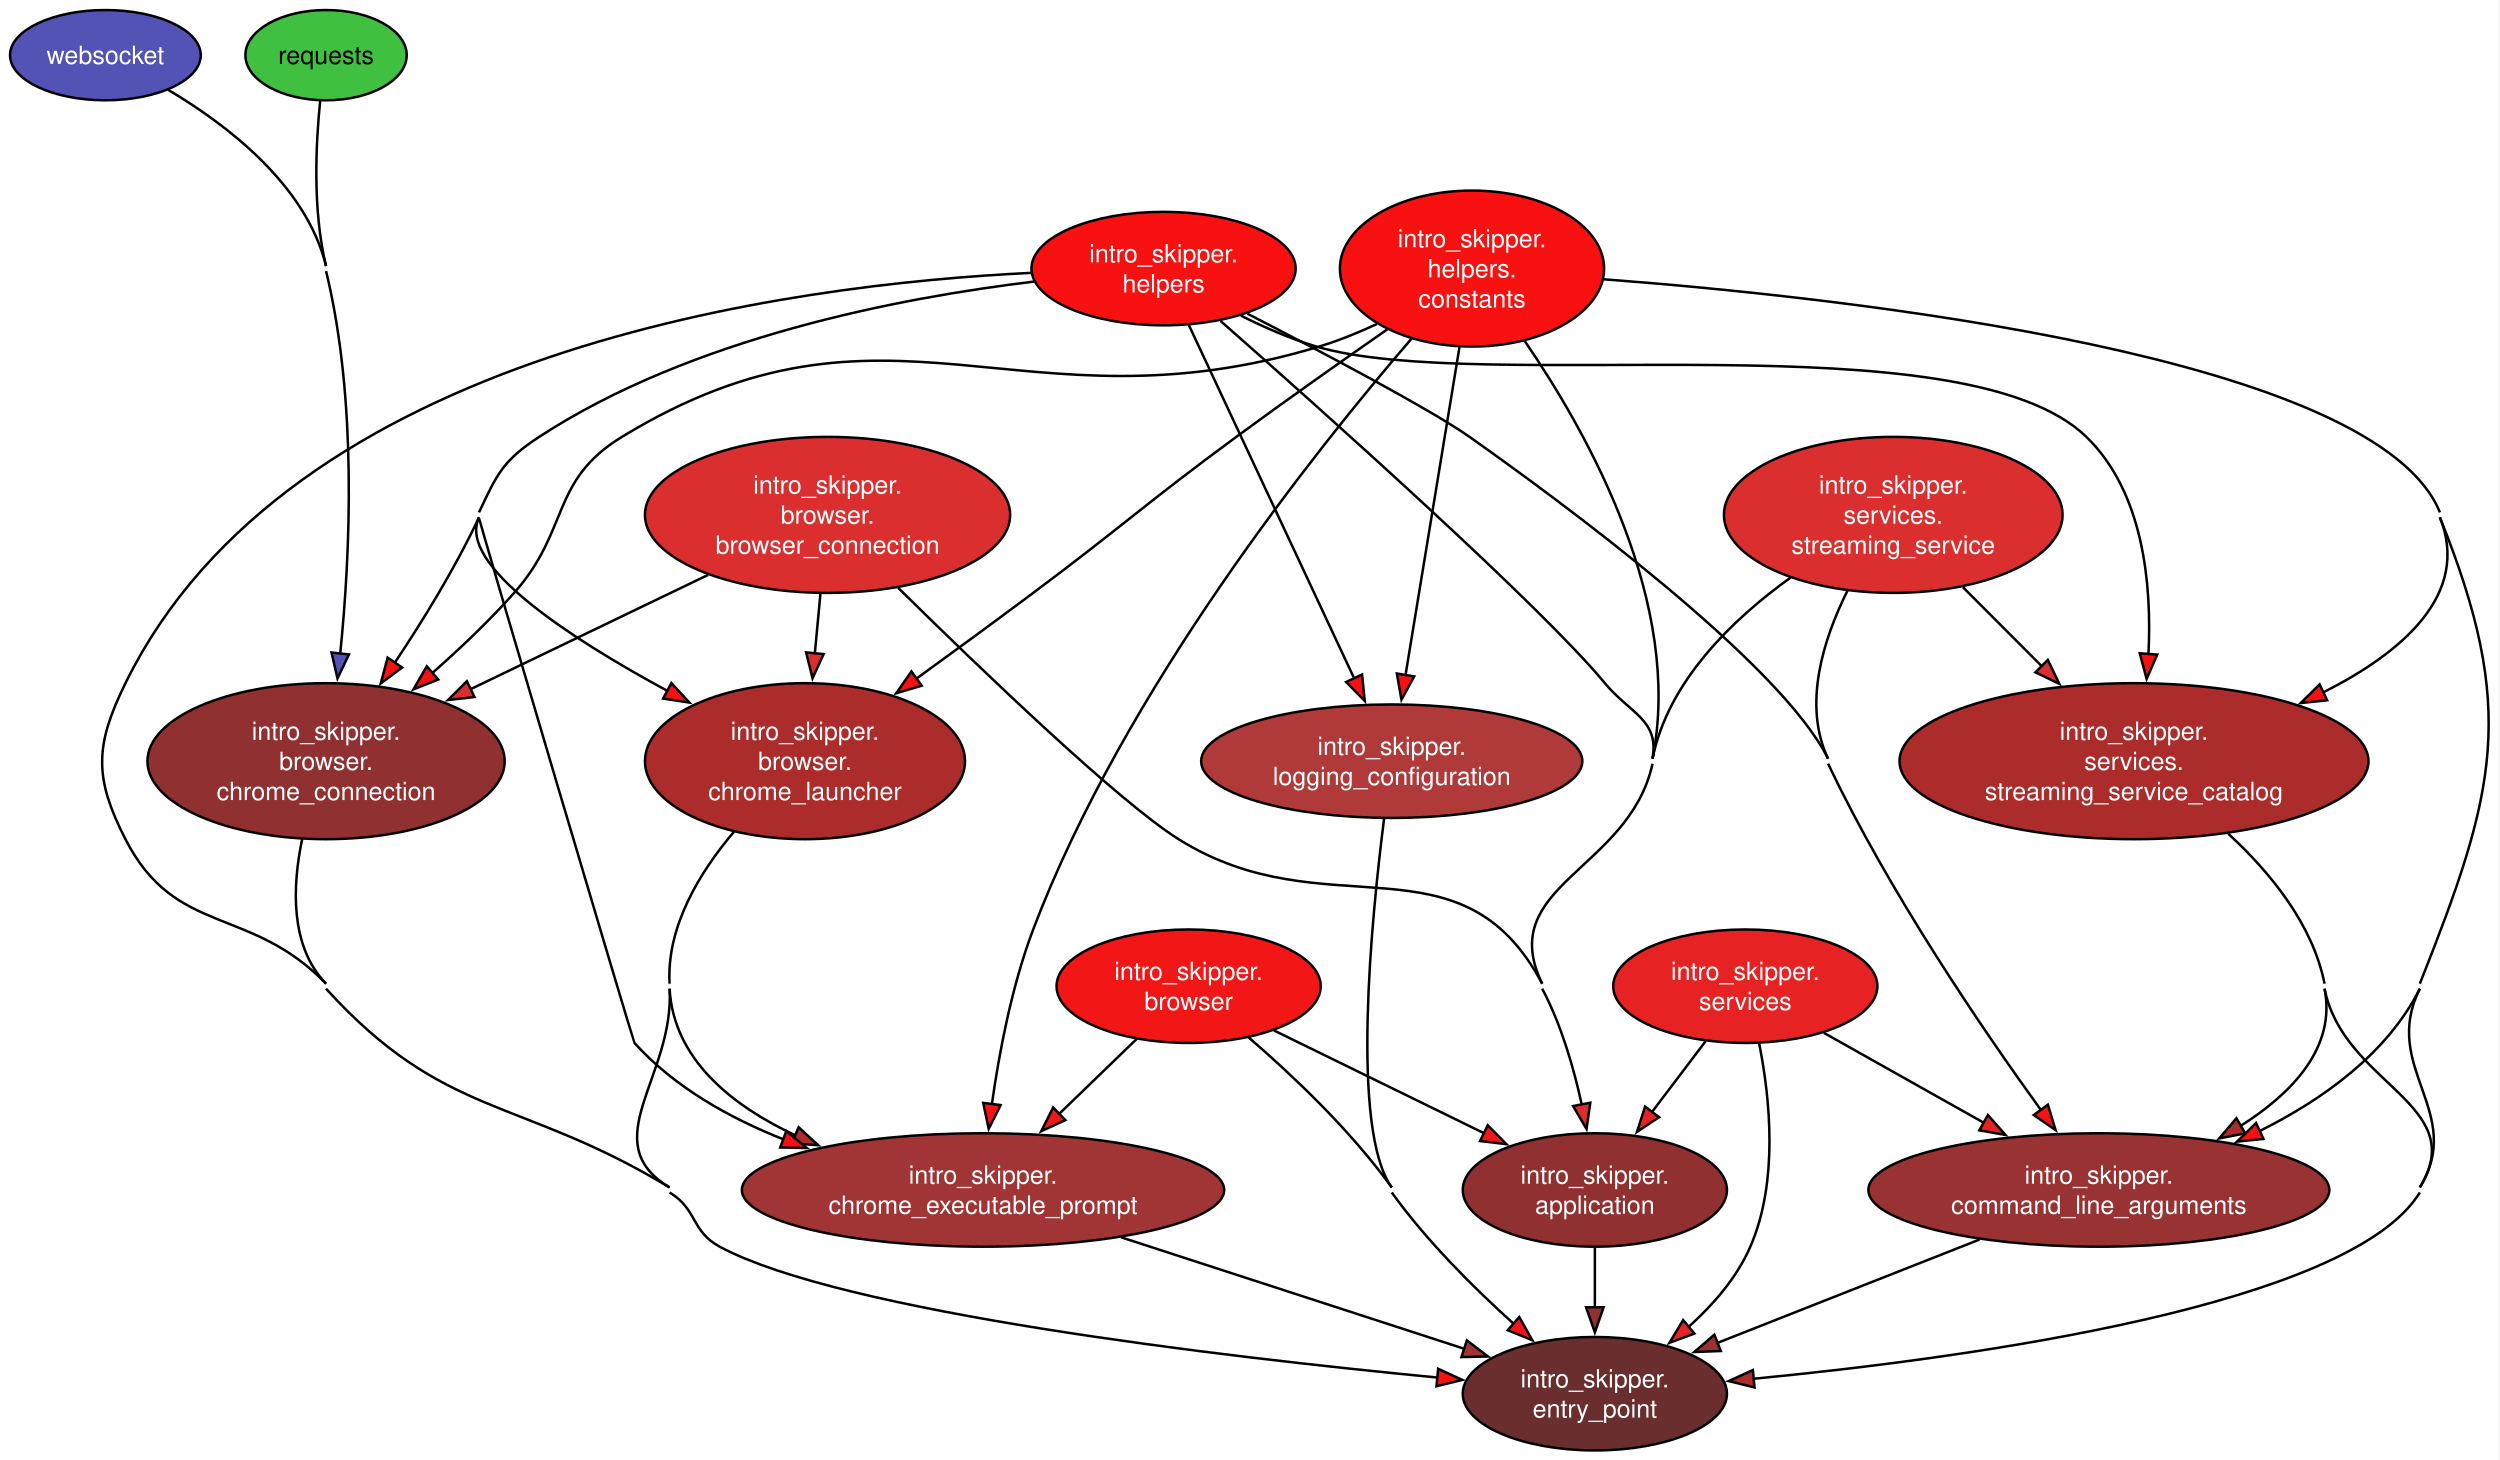
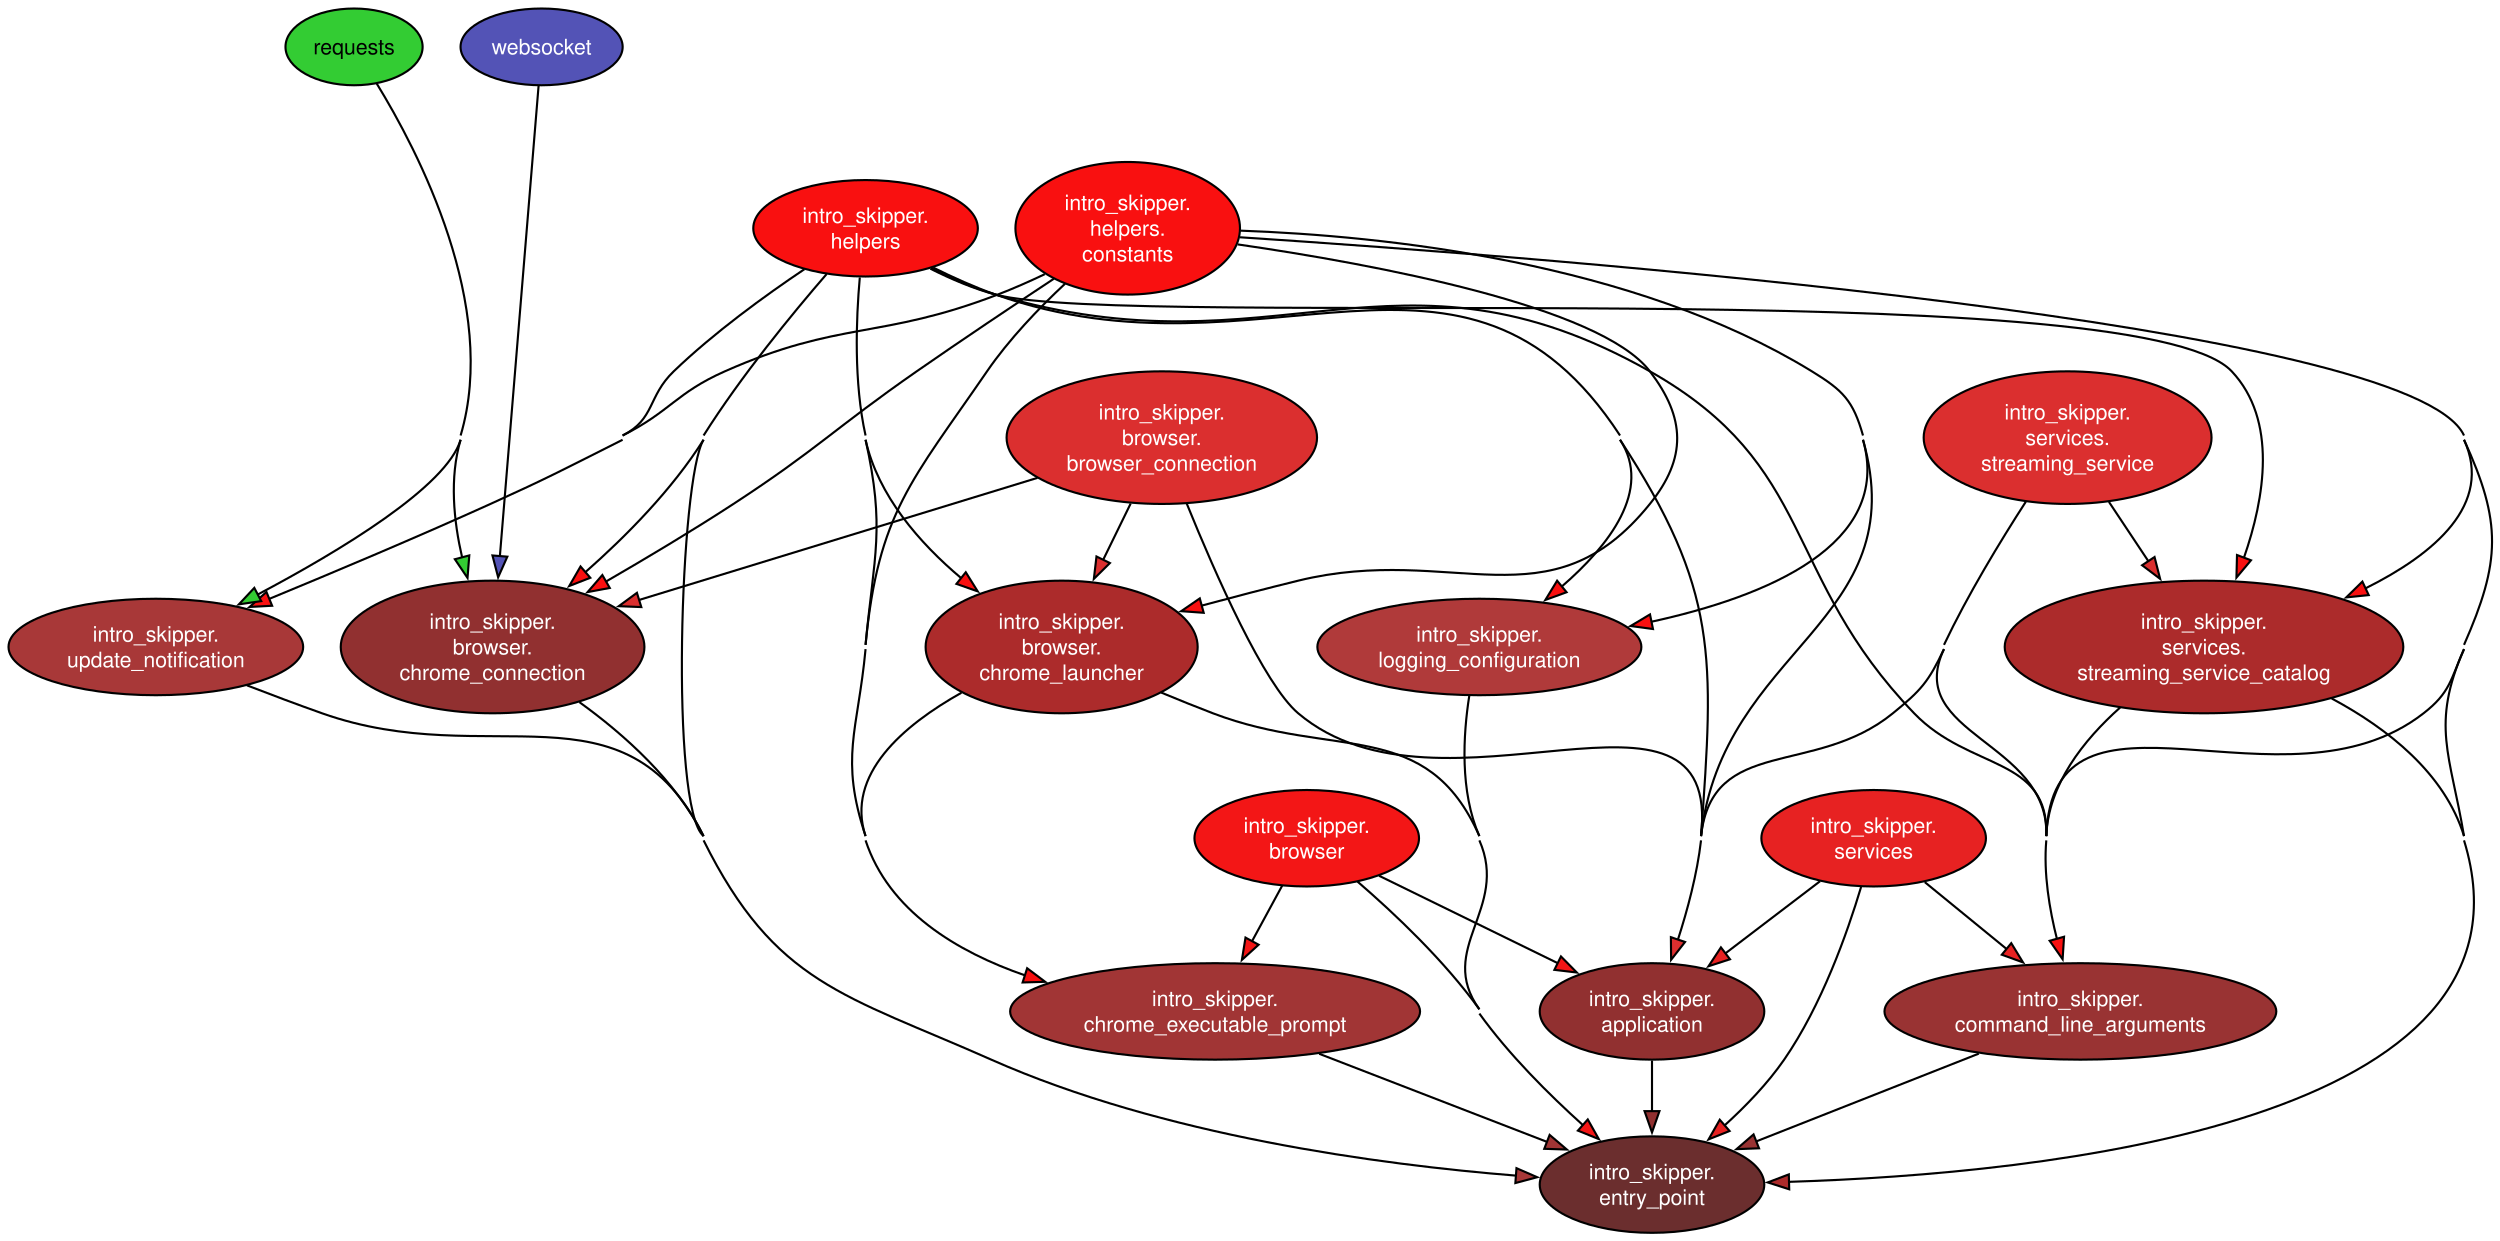
- <svg xmlns="http://www.w3.org/2000/svg" width="997pt" height="582pt" viewBox="0.00 0.00 997.00 582.00">
+ <svg xmlns="http://www.w3.org/2000/svg" width="1173pt" height="582pt" viewBox="0.00 0.00 1173.00 582.00">
  <g id="graph0" class="graph" transform="scale(1 1) rotate(0) translate(4 578.44)">
    <style>.edge&gt;path:hover{stroke-width:8}</style>
-     <polygon fill="white" stroke="none" points="-4,4 -4,-578.44 992.62,-578.44 992.62,4 -4,4" />
+     <polygon fill="white" stroke="none" points="-4,4 -4,-578.44 1169.3,-578.44 1169.3,4 -4,4" />
    <g id="node1" class="node">
      <style>.edge&gt;path:hover{stroke-width:8}</style>
-       <ellipse fill="#913030" stroke="black" cx="632.03" cy="-103.88" rx="52.68" ry="22.63" />
-       <text xml:space="preserve" text-anchor="middle" x="632.03" y="-106.38" font-family="Helvetica,sans-Serif" font-size="10.00" fill="#ffffff">intro_skipper.</text>
-       <text xml:space="preserve" text-anchor="middle" x="632.03" y="-94.38" font-family="Helvetica,sans-Serif" font-size="10.00" fill="#ffffff">application</text>
+       <ellipse fill="#913030" stroke="black" cx="771.12" cy="-103.88" rx="52.68" ry="22.63" />
+       <text xml:space="preserve" text-anchor="middle" x="771.12" y="-106.38" font-family="Helvetica,sans-Serif" font-size="10.00" fill="#ffffff">intro_skipper.</text>
+       <text xml:space="preserve" text-anchor="middle" x="771.12" y="-94.38" font-family="Helvetica,sans-Serif" font-size="10.00" fill="#ffffff">application</text>
    </g>
    <g id="node8" class="node">
      <style>.edge&gt;path:hover{stroke-width:8}</style>
-       <ellipse fill="#6b2e2e" stroke="black" cx="632.03" cy="-22.63" rx="52.68" ry="22.63" />
-       <text xml:space="preserve" text-anchor="middle" x="632.03" y="-25.13" font-family="Helvetica,sans-Serif" font-size="10.00" fill="#ffffff">intro_skipper.</text>
-       <text xml:space="preserve" text-anchor="middle" x="632.03" y="-13.13" font-family="Helvetica,sans-Serif" font-size="10.00" fill="#ffffff">entry_point</text>
+       <ellipse fill="#6b2e2e" stroke="black" cx="771.12" cy="-22.63" rx="52.68" ry="22.63" />
+       <text xml:space="preserve" text-anchor="middle" x="771.12" y="-25.13" font-family="Helvetica,sans-Serif" font-size="10.00" fill="#ffffff">intro_skipper.</text>
+       <text xml:space="preserve" text-anchor="middle" x="771.12" y="-13.13" font-family="Helvetica,sans-Serif" font-size="10.00" fill="#ffffff">entry_point</text>
    </g>
    <g id="edge1" class="edge">
      <style>.edge&gt;path:hover{stroke-width:8}</style>
-       <path fill="none" stroke="black" d="M632.03,-80.81C632.03,-73.42 632.03,-65.01 632.03,-56.97" />
-       <polygon fill="#913030" stroke="black" points="635.53,-57.1 632.03,-47.1 628.53,-57.1 635.53,-57.1" />
+       <path fill="none" stroke="black" d="M771.12,-80.81C771.12,-73.42 771.12,-65.01 771.12,-56.97" />
+       <polygon fill="#913030" stroke="black" points="774.62,-57.1 771.12,-47.1 767.62,-57.1 774.62,-57.1" />
    </g>
    <g id="node2" class="node">
      <style>.edge&gt;path:hover{stroke-width:8}</style>
-       <ellipse fill="#f31616" stroke="black" cx="470.03" cy="-185.14" rx="52.68" ry="22.63" />
-       <text xml:space="preserve" text-anchor="middle" x="470.03" y="-187.64" font-family="Helvetica,sans-Serif" font-size="10.00" fill="#ffffff">intro_skipper.</text>
-       <text xml:space="preserve" text-anchor="middle" x="470.03" y="-175.64" font-family="Helvetica,sans-Serif" font-size="10.00" fill="#ffffff">browser</text>
+       <ellipse fill="#f31616" stroke="black" cx="609.12" cy="-185.14" rx="52.68" ry="22.63" />
+       <text xml:space="preserve" text-anchor="middle" x="609.12" y="-187.64" font-family="Helvetica,sans-Serif" font-size="10.00" fill="#ffffff">intro_skipper.</text>
+       <text xml:space="preserve" text-anchor="middle" x="609.12" y="-175.64" font-family="Helvetica,sans-Serif" font-size="10.00" fill="#ffffff">browser</text>
    </g>
    <g id="edge2" class="edge">
      <style>.edge&gt;path:hover{stroke-width:8}</style>
-       <path fill="none" stroke="black" d="M504,-167.52C528.4,-155.58 561.53,-139.37 587.98,-126.44" />
-       <polygon fill="#f31616" stroke="black" points="589.31,-129.68 596.76,-122.14 586.24,-123.39 589.31,-129.68" />
+       <path fill="none" stroke="black" d="M643.08,-167.52C667.49,-155.58 700.62,-139.37 727.06,-126.44" />
+       <polygon fill="#f31616" stroke="black" points="728.4,-129.68 735.84,-122.14 725.32,-123.39 728.4,-129.68" />
    </g>
    <g id="node6" class="node">
      <style>.edge&gt;path:hover{stroke-width:8}</style>
-       <ellipse fill="#a13535" stroke="black" cx="388.03" cy="-103.88" rx="96.17" ry="22.63" />
-       <text xml:space="preserve" text-anchor="middle" x="388.03" y="-106.38" font-family="Helvetica,sans-Serif" font-size="10.00" fill="#ffffff">intro_skipper.</text>
-       <text xml:space="preserve" text-anchor="middle" x="388.03" y="-94.38" font-family="Helvetica,sans-Serif" font-size="10.00" fill="#ffffff">chrome_executable_prompt</text>
+       <ellipse fill="#a13535" stroke="black" cx="566.12" cy="-103.88" rx="96.17" ry="22.63" />
+       <text xml:space="preserve" text-anchor="middle" x="566.12" y="-106.38" font-family="Helvetica,sans-Serif" font-size="10.00" fill="#ffffff">intro_skipper.</text>
+       <text xml:space="preserve" text-anchor="middle" x="566.12" y="-94.38" font-family="Helvetica,sans-Serif" font-size="10.00" fill="#ffffff">chrome_executable_prompt</text>
    </g>
    <g id="edge3" class="edge">
      <style>.edge&gt;path:hover{stroke-width:8}</style>
-       <path fill="none" stroke="black" d="M449.34,-164.14C439.91,-155.02 428.56,-144.05 418.2,-134.03" />
-       <polygon fill="#f31616" stroke="black" points="420.87,-131.75 411.25,-127.32 416,-136.78 420.87,-131.75" />
+       <path fill="none" stroke="black" d="M597.6,-162.9C593.23,-154.86 588.17,-145.52 583.39,-136.71" />
+       <polygon fill="#f31616" stroke="black" points="586.54,-135.18 578.7,-128.06 580.39,-138.52 586.54,-135.18" />
    </g>
    <g id="edge4" class="edge">
      <style>.edge&gt;path:hover{stroke-width:8}</style>
-       <path fill="none" stroke="black" d="M493.85,-164.8C511.27,-149.78 534.62,-127.73 551.03,-104.88" />
-       <path fill="none" stroke="black" d="M551.03,-102.88C564.89,-83.61 583.68,-64.89 599.67,-50.5" />
-       <polygon fill="#f31616" stroke="black" points="601.89,-53.2 607.08,-43.97 597.26,-47.95 601.89,-53.2" />
+       <path fill="none" stroke="black" d="M690.12,-102.88C703.97,-83.61 722.76,-64.89 738.75,-50.5" />
+       <polygon fill="#f31616" stroke="black" points="740.98,-53.2 746.17,-43.97 736.35,-47.95 740.98,-53.2" />
+       <path fill="none" stroke="black" d="M632.94,-164.8C650.35,-149.78 673.7,-127.73 690.12,-104.88" />
    </g>
    <g id="node3" class="node">
      <style>.edge&gt;path:hover{stroke-width:8}</style>
-       <ellipse fill="#db2f2f" stroke="black" cx="326.03" cy="-373.1" rx="72.83" ry="31.11" />
-       <text xml:space="preserve" text-anchor="middle" x="326.03" y="-381.6" font-family="Helvetica,sans-Serif" font-size="10.00" fill="#ffffff">intro_skipper.</text>
-       <text xml:space="preserve" text-anchor="middle" x="326.03" y="-369.6" font-family="Helvetica,sans-Serif" font-size="10.00" fill="#ffffff">browser.</text>
-       <text xml:space="preserve" text-anchor="middle" x="326.03" y="-357.6" font-family="Helvetica,sans-Serif" font-size="10.00" fill="#ffffff">browser_connection</text>
+       <ellipse fill="#db2f2f" stroke="black" cx="541.12" cy="-373.1" rx="72.83" ry="31.11" />
+       <text xml:space="preserve" text-anchor="middle" x="541.12" y="-381.6" font-family="Helvetica,sans-Serif" font-size="10.00" fill="#ffffff">intro_skipper.</text>
+       <text xml:space="preserve" text-anchor="middle" x="541.12" y="-369.6" font-family="Helvetica,sans-Serif" font-size="10.00" fill="#ffffff">browser.</text>
+       <text xml:space="preserve" text-anchor="middle" x="541.12" y="-357.6" font-family="Helvetica,sans-Serif" font-size="10.00" fill="#ffffff">browser_connection</text>
    </g>
    <g id="edge5" class="edge">
      <style>.edge&gt;path:hover{stroke-width:8}</style>
-       <path fill="none" stroke="black" d="M611.03,-184.14C618.61,-169.85 623.6,-152.63 626.8,-137.9" />
-       <polygon fill="#db2f2f" stroke="black" points="630.21,-138.69 628.71,-128.2 623.34,-137.34 630.21,-138.69" />
-       <path fill="none" stroke="black" d="M354.19,-344.01C387.71,-310.97 442.15,-258.74 466.03,-243.76 524.78,-206.92 578.56,-247.41 611.03,-186.14" />
+       <path fill="none" stroke="black" d="M552.83,-342.12C566.44,-308.62 589.1,-257.31 605.12,-243.76 672.17,-187.05 804.01,-273.4 794.12,-186.14" />
+       <path fill="none" stroke="black" d="M794.12,-184.14C792.32,-168.41 787.79,-151.5 783.22,-137.36" />
+       <polygon fill="#db2f2f" stroke="black" points="786.61,-136.46 780.09,-128.11 779.98,-138.71 786.61,-136.46" />
    </g>
    <g id="node4" class="node">
      <style>.edge&gt;path:hover{stroke-width:8}</style>
-       <ellipse fill="#913030" stroke="black" cx="126.03" cy="-274.88" rx="71.24" ry="31.11" />
-       <text xml:space="preserve" text-anchor="middle" x="126.03" y="-283.38" font-family="Helvetica,sans-Serif" font-size="10.00" fill="#ffffff">intro_skipper.</text>
-       <text xml:space="preserve" text-anchor="middle" x="126.03" y="-271.38" font-family="Helvetica,sans-Serif" font-size="10.00" fill="#ffffff">browser.</text>
-       <text xml:space="preserve" text-anchor="middle" x="126.03" y="-259.38" font-family="Helvetica,sans-Serif" font-size="10.00" fill="#ffffff">chrome_connection</text>
+       <ellipse fill="#913030" stroke="black" cx="227.12" cy="-274.88" rx="71.24" ry="31.11" />
+       <text xml:space="preserve" text-anchor="middle" x="227.12" y="-283.38" font-family="Helvetica,sans-Serif" font-size="10.00" fill="#ffffff">intro_skipper.</text>
+       <text xml:space="preserve" text-anchor="middle" x="227.12" y="-271.38" font-family="Helvetica,sans-Serif" font-size="10.00" fill="#ffffff">browser.</text>
+       <text xml:space="preserve" text-anchor="middle" x="227.12" y="-259.38" font-family="Helvetica,sans-Serif" font-size="10.00" fill="#ffffff">chrome_connection</text>
    </g>
    <g id="edge6" class="edge">
      <style>.edge&gt;path:hover{stroke-width:8}</style>
-       <path fill="none" stroke="black" d="M278.38,-349.18C249.96,-335.5 213.68,-318.05 183.66,-303.6" />
-       <polygon fill="#db2f2f" stroke="black" points="185.21,-300.47 174.68,-299.28 182.18,-306.77 185.21,-300.47" />
+       <path fill="none" stroke="black" d="M482.79,-354.23C429.84,-338 351.69,-314.05 295.75,-296.91" />
+       <polygon fill="#db2f2f" stroke="black" points="296.9,-293.6 286.31,-294.02 294.85,-300.29 296.9,-293.6" />
    </g>
    <g id="node5" class="node">
      <style>.edge&gt;path:hover{stroke-width:8}</style>
-       <ellipse fill="#ac2b2b" stroke="black" cx="317.03" cy="-274.88" rx="63.82" ry="31.11" />
-       <text xml:space="preserve" text-anchor="middle" x="317.03" y="-283.38" font-family="Helvetica,sans-Serif" font-size="10.00" fill="#ffffff">intro_skipper.</text>
-       <text xml:space="preserve" text-anchor="middle" x="317.03" y="-271.38" font-family="Helvetica,sans-Serif" font-size="10.00" fill="#ffffff">browser.</text>
-       <text xml:space="preserve" text-anchor="middle" x="317.03" y="-259.38" font-family="Helvetica,sans-Serif" font-size="10.00" fill="#ffffff">chrome_launcher</text>
+       <ellipse fill="#ac2b2b" stroke="black" cx="494.12" cy="-274.88" rx="63.82" ry="31.11" />
+       <text xml:space="preserve" text-anchor="middle" x="494.12" y="-283.38" font-family="Helvetica,sans-Serif" font-size="10.00" fill="#ffffff">intro_skipper.</text>
+       <text xml:space="preserve" text-anchor="middle" x="494.12" y="-271.38" font-family="Helvetica,sans-Serif" font-size="10.00" fill="#ffffff">browser.</text>
+       <text xml:space="preserve" text-anchor="middle" x="494.12" y="-259.38" font-family="Helvetica,sans-Serif" font-size="10.00" fill="#ffffff">chrome_launcher</text>
    </g>
    <g id="edge7" class="edge">
      <style>.edge&gt;path:hover{stroke-width:8}</style>
-       <path fill="none" stroke="black" d="M323.19,-341.66C322.48,-334.11 321.71,-325.89 320.96,-317.9" />
-       <polygon fill="#db2f2f" stroke="black" points="324.45,-317.59 320.04,-307.96 317.48,-318.25 324.45,-317.59" />
+       <path fill="none" stroke="black" d="M526.51,-342.18C522.4,-333.78 517.87,-324.5 513.53,-315.62" />
+       <polygon fill="#db2f2f" stroke="black" points="516.76,-314.26 509.23,-306.81 510.47,-317.33 516.76,-314.26" />
    </g>
    <g id="edge8" class="edge">
      <style>.edge&gt;path:hover{stroke-width:8}</style>
-       <path fill="none" stroke="black" d="M116.53,-243.92C112.52,-224.85 111.62,-201.01 126.03,-186.14" />
+       <path fill="none" stroke="black" d="M267.81,-249.02C289.05,-233.7 313.23,-212.05 326.12,-186.14" />
    </g>
    <g id="edge9" class="edge">
      <style>.edge&gt;path:hover{stroke-width:8}</style>
-       <path fill="none" stroke="black" d="M263.03,-184.14C264.63,-156.17 287.54,-137.65 313.32,-125.6" />
-       <polygon fill="#ac2b2b" stroke="black" points="314.5,-128.9 322.3,-121.73 311.73,-122.47 314.5,-128.9" />
+       <path fill="none" stroke="black" d="M447.12,-253.41C419.86,-238.13 392.61,-214.96 402.12,-186.14" />
    </g>
    <g id="edge10" class="edge">
      <style>.edge&gt;path:hover{stroke-width:8}</style>
-       <path fill="none" stroke="black" d="M288.73,-246.77C275.02,-230.59 261.74,-208.82 263.03,-186.14" />
-       <path fill="none" stroke="black" d="M263.03,-184.14C265.04,-148.97 232.89,-123.1 263.03,-104.88" />
+       <path fill="none" stroke="black" d="M540.9,-253.46C548.94,-250.12 557.24,-246.77 565.12,-243.76 622.28,-221.97 665.47,-242.13 690.12,-186.14" />
+       <path fill="none" stroke="black" d="M690.12,-184.14C704.31,-151.9 669.56,-133.49 690.12,-104.88" />
    </g>
    <g id="edge11" class="edge">
      <style>.edge&gt;path:hover{stroke-width:8}</style>
-       <path fill="none" stroke="black" d="M443.1,-85C484.08,-71.68 539.66,-53.63 579.92,-40.55" />
-       <polygon fill="#a13535" stroke="black" points="580.98,-43.89 589.41,-37.47 578.82,-37.23 580.98,-43.89" />
+       <path fill="none" stroke="black" d="M614.96,-84C647.31,-71.49 689.58,-55.15 721.99,-42.62" />
+       <polygon fill="#a13535" stroke="black" points="723.09,-45.95 731.16,-39.08 720.57,-39.42 723.09,-45.95" />
    </g>
    <g id="node7" class="node">
      <style>.edge&gt;path:hover{stroke-width:8}</style>
-       <ellipse fill="#993333" stroke="black" cx="833.03" cy="-103.88" rx="91.92" ry="22.63" />
-       <text xml:space="preserve" text-anchor="middle" x="833.03" y="-106.38" font-family="Helvetica,sans-Serif" font-size="10.00" fill="#ffffff">intro_skipper.</text>
-       <text xml:space="preserve" text-anchor="middle" x="833.03" y="-94.38" font-family="Helvetica,sans-Serif" font-size="10.00" fill="#ffffff">command_line_arguments</text>
+       <ellipse fill="#993333" stroke="black" cx="972.12" cy="-103.88" rx="91.92" ry="22.63" />
+       <text xml:space="preserve" text-anchor="middle" x="972.12" y="-106.38" font-family="Helvetica,sans-Serif" font-size="10.00" fill="#ffffff">intro_skipper.</text>
+       <text xml:space="preserve" text-anchor="middle" x="972.12" y="-94.38" font-family="Helvetica,sans-Serif" font-size="10.00" fill="#ffffff">command_line_arguments</text>
    </g>
    <g id="edge12" class="edge">
      <style>.edge&gt;path:hover{stroke-width:8}</style>
-       <path fill="none" stroke="black" d="M785.4,-84.1C753.8,-71.64 712.44,-55.33 680.64,-42.79" />
-       <polygon fill="#993333" stroke="black" points="682.25,-39.66 671.66,-39.25 679.68,-46.18 682.25,-39.66" />
+       <path fill="none" stroke="black" d="M924.49,-84.1C892.88,-71.64 851.53,-55.33 819.73,-42.79" />
+       <polygon fill="#993333" stroke="black" points="821.33,-39.66 810.75,-39.25 818.77,-46.18 821.33,-39.66" />
    </g>
    <g id="node9" class="node">
      <style>.edge&gt;path:hover{stroke-width:8}</style>
-       <ellipse fill="#f91010" stroke="black" cx="460.03" cy="-471.33" rx="52.68" ry="22.63" />
-       <text xml:space="preserve" text-anchor="middle" x="460.03" y="-473.83" font-family="Helvetica,sans-Serif" font-size="10.00" fill="#ffffff">intro_skipper.</text>
-       <text xml:space="preserve" text-anchor="middle" x="460.03" y="-461.83" font-family="Helvetica,sans-Serif" font-size="10.00" fill="#ffffff">helpers</text>
+       <ellipse fill="#f91010" stroke="black" cx="402.12" cy="-471.33" rx="52.68" ry="22.63" />
+       <text xml:space="preserve" text-anchor="middle" x="402.12" y="-473.83" font-family="Helvetica,sans-Serif" font-size="10.00" fill="#ffffff">intro_skipper.</text>
+       <text xml:space="preserve" text-anchor="middle" x="402.12" y="-461.83" font-family="Helvetica,sans-Serif" font-size="10.00" fill="#ffffff">helpers</text>
    </g>
    <g id="edge13" class="edge">
      <style>.edge&gt;path:hover{stroke-width:8}</style>
-       <path fill="none" stroke="black" d="M482.74,-450.45C524.24,-413.89 610.45,-336.91 636.03,-305.99 646.12,-293.8 657.73,-291.47 655.03,-275.88" />
-       <path fill="none" stroke="black" d="M655.03,-273.88C645.66,-231.27 591.95,-225.37 611.03,-186.14" />
+       <path fill="none" stroke="black" d="M756.12,-372.1C802.3,-301.51 800.23,-270.27 794.12,-186.14" />
    </g>
    <g id="edge14" class="edge">
      <style>.edge&gt;path:hover{stroke-width:8}</style>
-       <path fill="none" stroke="black" d="M187.03,-372.1C177.61,-352.01 164.73,-331.04 153.23,-313.83" />
-       <polygon fill="#f91010" stroke="black" points="156.38,-312.23 147.86,-305.93 150.59,-316.17 156.38,-312.23" />
-       <path fill="none" stroke="black" d="M408.51,-466.16C355.29,-459.79 271.69,-443.85 211.03,-404.22 196.71,-394.85 194.3,-389.6 187.03,-374.1" />
+       <path fill="none" stroke="black" d="M383.87,-449.88C367.56,-431.02 343.61,-401.83 326.12,-374.1" />
+       <path fill="none" stroke="black" d="M326.12,-372.1C311.37,-348.72 289.82,-326.87 270.59,-309.93" />
+       <polygon fill="#f91010" stroke="black" points="272.96,-307.35 263.09,-303.49 268.39,-312.66 272.96,-307.35" />
    </g>
    <g id="edge15" class="edge">
      <style>.edge&gt;path:hover{stroke-width:8}</style>
-       <path fill="none" stroke="black" d="M187.03,-372.1C178.23,-353.33 222.83,-324.21 262.15,-302.91" />
-       <polygon fill="#f91010" stroke="black" points="263.74,-306.03 270.93,-298.25 260.45,-299.85 263.74,-306.03" />
+       <path fill="none" stroke="black" d="M402.12,-372.1C407.95,-345.89 427.45,-323.64 447,-307.17" />
+       <polygon fill="#f91010" stroke="black" points="449.14,-309.94 454.75,-300.96 444.76,-304.48 449.14,-309.94" />
    </g>
    <g id="edge16" class="edge">
      <style>.edge&gt;path:hover{stroke-width:8}</style>
-       <path fill="none" stroke="black" d="M187.03,-372.1C186.71,-371.42 248.53,-163.07 249.03,-162.51 264.8,-144.99 286.72,-132.66 308.5,-124.04" />
-       <polygon fill="#f91010" stroke="black" points="309.57,-127.37 317.73,-120.62 307.14,-120.81 309.57,-127.37" />
+       <path fill="none" stroke="black" d="M402.12,-184.14C412.98,-151.21 444.61,-131.95 477.24,-120.69" />
+       <polygon fill="#f91010" stroke="black" points="477.94,-124.14 486.4,-117.77 475.81,-117.47 477.94,-124.14" />
+       <path fill="none" stroke="black" d="M399.42,-448.25C397.65,-428.55 396.57,-399.05 402.12,-374.1" />
+       <path fill="none" stroke="black" d="M402.12,-372.1C411.41,-330.36 406.12,-318.46 402.12,-275.88" />
+       <path fill="none" stroke="black" d="M402.12,-273.88C398.47,-235.05 389.91,-223.17 402.12,-186.14" />
    </g>
    <g id="edge17" class="edge">
      <style>.edge&gt;path:hover{stroke-width:8}</style>
-       <path fill="none" stroke="black" d="M725.03,-273.88C749.3,-222.78 786.26,-168.47 810.03,-135.61" />
-       <polygon fill="#f91010" stroke="black" points="812.7,-137.9 815.77,-127.75 807.05,-133.77 812.7,-137.9" />
-       <path fill="none" stroke="black" d="M493.43,-453.35C523.92,-437.65 566.53,-415.15 582.03,-404.22 616.93,-379.61 706.15,-314.17 725.03,-275.88" />
+       <path fill="none" stroke="black" d="M432.95,-452.57C442.36,-447.85 452.93,-443.23 463.12,-440.22 594.85,-401.24 650.55,-471.85 770.12,-404.22 848.56,-359.84 831.65,-308.73 894.12,-243.76 920.2,-216.65 957.48,-223.73 956.12,-186.14" />
+       <path fill="none" stroke="black" d="M956.12,-184.14C954.78,-168.69 957.57,-151.81 961.18,-137.62" />
+       <polygon fill="#f91010" stroke="black" points="964.45,-138.92 963.78,-128.35 957.71,-137.03 964.45,-138.92" />
    </g>
    <g id="edge18" class="edge">
      <style>.edge&gt;path:hover{stroke-width:8}</style>
-       <path fill="none" stroke="black" d="M407.24,-469.62C311.1,-465.01 111.36,-439.1 46.03,-305.99 33.85,-281.16 33.43,-268.38 46.03,-243.76 66.01,-204.76 95.54,-217.6 126.03,-186.14" />
-       <path fill="none" stroke="black" d="M263.03,-102.88C274.24,-96.11 271.51,-87.46 283.03,-81.25 331.42,-55.2 482.71,-37.41 569.39,-29.06" />
-       <polygon fill="#f91010" stroke="black" points="569.53,-32.57 579.15,-28.14 568.87,-25.6 569.53,-32.57" />
-       <path fill="none" stroke="black" d="M126.03,-184.14C173.37,-132.1 202.83,-141.26 263.03,-104.88" />
+       <path fill="none" stroke="black" d="M326.12,-372.1C315.1,-354.63 310.2,-199.32 326.12,-186.14" />
    </g>
    <g id="node11" class="node">
      <style>.edge&gt;path:hover{stroke-width:8}</style>
-       <ellipse fill="#b03a3a" stroke="black" cx="551.03" cy="-274.88" rx="76.01" ry="22.63" />
-       <text xml:space="preserve" text-anchor="middle" x="551.03" y="-277.38" font-family="Helvetica,sans-Serif" font-size="10.00" fill="#ffffff">intro_skipper.</text>
-       <text xml:space="preserve" text-anchor="middle" x="551.03" y="-265.38" font-family="Helvetica,sans-Serif" font-size="10.00" fill="#ffffff">logging_configuration</text>
+       <ellipse fill="#b03a3a" stroke="black" cx="690.12" cy="-274.88" rx="76.01" ry="22.63" />
+       <text xml:space="preserve" text-anchor="middle" x="690.12" y="-277.38" font-family="Helvetica,sans-Serif" font-size="10.00" fill="#ffffff">intro_skipper.</text>
+       <text xml:space="preserve" text-anchor="middle" x="690.12" y="-265.38" font-family="Helvetica,sans-Serif" font-size="10.00" fill="#ffffff">logging_configuration</text>
    </g>
    <g id="edge19" class="edge">
      <style>.edge&gt;path:hover{stroke-width:8}</style>
-       <path fill="none" stroke="black" d="M470.12,-448.78C486.14,-414.54 517.5,-347.53 536.12,-307.74" />
-       <polygon fill="#f91010" stroke="black" points="539.19,-309.44 540.26,-298.9 532.85,-306.47 539.19,-309.44" />
+       <path fill="none" stroke="black" d="M756.12,-372.1C771.49,-348.61 750.87,-322.35 728.73,-303.2" />
+       <polygon fill="#f91010" stroke="black" points="731.03,-300.57 721.08,-296.94 726.6,-305.98 731.03,-300.57" />
+       <path fill="none" stroke="black" d="M433.79,-452.92C443.05,-448.32 453.32,-443.68 463.12,-440.22 588.98,-395.7 683.04,-485.82 756.12,-374.1" />
    </g>
    <g id="node14" class="node">
      <style>.edge&gt;path:hover{stroke-width:8}</style>
-       <ellipse fill="#ac2b2b" stroke="black" cx="847.03" cy="-274.88" rx="93.51" ry="31.11" />
-       <text xml:space="preserve" text-anchor="middle" x="847.03" y="-283.38" font-family="Helvetica,sans-Serif" font-size="10.00" fill="#ffffff">intro_skipper.</text>
-       <text xml:space="preserve" text-anchor="middle" x="847.03" y="-271.38" font-family="Helvetica,sans-Serif" font-size="10.00" fill="#ffffff">services.</text>
-       <text xml:space="preserve" text-anchor="middle" x="847.03" y="-259.38" font-family="Helvetica,sans-Serif" font-size="10.00" fill="#ffffff">streaming_service_catalog</text>
+       <ellipse fill="#ac2b2b" stroke="black" cx="1030.12" cy="-274.88" rx="93.51" ry="31.11" />
+       <text xml:space="preserve" text-anchor="middle" x="1030.12" y="-283.38" font-family="Helvetica,sans-Serif" font-size="10.00" fill="#ffffff">intro_skipper.</text>
+       <text xml:space="preserve" text-anchor="middle" x="1030.12" y="-271.38" font-family="Helvetica,sans-Serif" font-size="10.00" fill="#ffffff">services.</text>
+       <text xml:space="preserve" text-anchor="middle" x="1030.12" y="-259.38" font-family="Helvetica,sans-Serif" font-size="10.00" fill="#ffffff">streaming_service_catalog</text>
    </g>
    <g id="edge20" class="edge">
      <style>.edge&gt;path:hover{stroke-width:8}</style>
-       <path fill="none" stroke="black" d="M490.86,-452.57C500.28,-447.85 510.84,-443.23 521.03,-440.22 586.9,-420.73 778.73,-452.05 828.03,-404.22 850.7,-382.23 854.24,-345.84 852.8,-317.41" />
-       <polygon fill="#f91010" stroke="black" points="856.31,-317.39 852.07,-307.68 849.33,-317.92 856.31,-317.39" />
+       <path fill="none" stroke="black" d="M432.53,-452.37C442.02,-447.59 452.73,-442.98 463.12,-440.22 525.51,-423.6 998.9,-451.27 1043.12,-404.22 1064.65,-381.31 1058.66,-344.94 1048.86,-316.76" />
+       <polygon fill="#f91010" stroke="black" points="1052.15,-315.55 1045.34,-307.43 1045.6,-318.02 1052.15,-315.55" />
+     </g>
+     <g id="node15" class="node">
+       <style>.edge&gt;path:hover{stroke-width:8}</style>
+       <ellipse fill="#a83838" stroke="black" cx="69.12" cy="-274.88" rx="69.12" ry="22.63" />
+       <text xml:space="preserve" text-anchor="middle" x="69.12" y="-277.38" font-family="Helvetica,sans-Serif" font-size="10.00" fill="#ffffff">intro_skipper.</text>
+       <text xml:space="preserve" text-anchor="middle" x="69.12" y="-265.38" font-family="Helvetica,sans-Serif" font-size="10.00" fill="#ffffff">update_notification</text>
+     </g>
+     <g id="edge21" class="edge">
+       <style>.edge&gt;path:hover{stroke-width:8}</style>
+       <path fill="none" stroke="black" d="M373.45,-452.14C354.98,-439.75 330.99,-422.35 312.12,-404.22 299.78,-392.35 303.41,-381.79 288.12,-374.1" />
+       <path fill="none" stroke="black" d="M288.12,-372.1C260.75,-358.34 254.02,-354.63 226.12,-341.99 191.78,-326.43 152.71,-309.98 122.14,-297.37" />
+       <polygon fill="#f91010" stroke="black" points="123.68,-294.22 113.1,-293.66 121.02,-300.7 123.68,-294.22" />
    </g>
    <g id="node10" class="node">
      <style>.edge&gt;path:hover{stroke-width:8}</style>
-       <ellipse fill="#f91010" stroke="black" cx="583.03" cy="-471.33" rx="52.68" ry="31.11" />
-       <text xml:space="preserve" text-anchor="middle" x="583.03" y="-479.83" font-family="Helvetica,sans-Serif" font-size="10.00" fill="#ffffff">intro_skipper.</text>
-       <text xml:space="preserve" text-anchor="middle" x="583.03" y="-467.83" font-family="Helvetica,sans-Serif" font-size="10.00" fill="#ffffff">helpers.</text>
-       <text xml:space="preserve" text-anchor="middle" x="583.03" y="-455.83" font-family="Helvetica,sans-Serif" font-size="10.00" fill="#ffffff">constants</text>
-     </g>
-     <g id="edge21" class="edge">
-       <style>.edge&gt;path:hover{stroke-width:8}</style>
-       <path fill="none" stroke="black" d="M604.03,-442.48C629.43,-405.45 667.36,-337.47 655.03,-275.88" />
+       <ellipse fill="#f91010" stroke="black" cx="525.12" cy="-471.33" rx="52.68" ry="31.11" />
+       <text xml:space="preserve" text-anchor="middle" x="525.12" y="-479.83" font-family="Helvetica,sans-Serif" font-size="10.00" fill="#ffffff">intro_skipper.</text>
+       <text xml:space="preserve" text-anchor="middle" x="525.12" y="-467.83" font-family="Helvetica,sans-Serif" font-size="10.00" fill="#ffffff">helpers.</text>
+       <text xml:space="preserve" text-anchor="middle" x="525.12" y="-455.83" font-family="Helvetica,sans-Serif" font-size="10.00" fill="#ffffff">constants</text>
    </g>
    <g id="edge22" class="edge">
      <style>.edge&gt;path:hover{stroke-width:8}</style>
-       <path fill="none" stroke="black" d="M545.1,-449.22C537.63,-445.75 529.72,-442.54 522.03,-440.22 402.78,-404.15 350.41,-469.06 244.03,-404.22 215.33,-386.72 223.36,-367.12 201.03,-341.99 191.11,-330.82 179.38,-319.69 168.19,-309.84" />
-       <polygon fill="#f91010" stroke="black" points="170.77,-307.44 160.91,-303.56 166.2,-312.74 170.77,-307.44" />
+       <path fill="none" stroke="black" d="M870.12,-372.1C894.44,-286.19 804.28,-274.84 794.12,-186.14" />
    </g>
    <g id="edge23" class="edge">
      <style>.edge&gt;path:hover{stroke-width:8}</style>
-       <path fill="none" stroke="black" d="M549.29,-447.11C531.28,-434.58 508.81,-418.75 489.03,-404.22 452.46,-377.32 444.4,-369.16 408.03,-341.99 392.88,-330.67 376.16,-318.44 361.23,-307.62" />
-       <polygon fill="#f91010" stroke="black" points="363.58,-305 353.42,-301.98 359.47,-310.67 363.58,-305" />
+       <path fill="none" stroke="black" d="M490.54,-447.7C471.43,-435.07 447.33,-418.96 426.12,-404.22 387.38,-377.28 379.64,-367.76 340.12,-341.99 320.91,-329.46 299.28,-316.54 280.14,-305.48" />
+       <polygon fill="#f91010" stroke="black" points="282.1,-302.57 271.69,-300.63 278.62,-308.64 282.1,-302.57" />
    </g>
    <g id="edge24" class="edge">
      <style>.edge&gt;path:hover{stroke-width:8}</style>
-       <path fill="none" stroke="black" d="M559.05,-443.54C520.19,-398.47 444.19,-303.03 408.03,-207.76 399.51,-185.3 394.46,-158.63 391.56,-138.07" />
-       <polygon fill="#f91010" stroke="black" points="395.05,-137.72 390.29,-128.25 388.1,-138.62 395.05,-137.72" />
+       <path fill="none" stroke="black" d="M576.7,-463.77C641.4,-454.36 746.75,-434.73 770.12,-404.22 786.94,-382.26 787.47,-363.53 770.12,-341.99 723.04,-283.53 678.03,-323.82 605.12,-305.99 590.29,-302.36 574.42,-298.22 559.45,-294.19" />
+       <polygon fill="#f91010" stroke="black" points="560.77,-290.92 550.2,-291.68 558.94,-297.67 560.77,-290.92" />
    </g>
    <g id="edge25" class="edge">
      <style>.edge&gt;path:hover{stroke-width:8}</style>
-       <path fill="none" stroke="black" d="M969.03,-372.1C999.95,-295.37 991.57,-263.02 961.03,-186.14" />
-       <path fill="none" stroke="black" d="M961.03,-184.14C947.99,-158.17 922.13,-139.81 897.05,-127.34" />
-       <polygon fill="#f91010" stroke="black" points="898.68,-124.24 888.14,-123.17 895.71,-130.58 898.68,-124.24" />
+       <path fill="none" stroke="black" d="M495.72,-445.32C483.31,-433.72 469.4,-419.19 459.12,-404.22 423.81,-352.75 408.07,-338 402.12,-275.88" />
    </g>
    <g id="edge26" class="edge">
      <style>.edge&gt;path:hover{stroke-width:8}</style>
-       <path fill="none" stroke="black" d="M961.03,-184.14C945.22,-152.66 979.43,-134.92 961.03,-104.88" />
+       <path fill="none" stroke="black" d="M1152.12,-372.1C1169.94,-333.23 1169.35,-315.02 1152.12,-275.88" />
+       <path fill="none" stroke="black" d="M1152.12,-273.88C1145.74,-259.39 1145.61,-253.48 1133.12,-243.76 1067.83,-192.95 959.1,-268.81 956.12,-186.14" />
    </g>
    <g id="edge27" class="edge">
      <style>.edge&gt;path:hover{stroke-width:8}</style>
-       <path fill="none" stroke="black" d="M578.03,-439.95C572.18,-404.38 562.52,-345.68 556.48,-308.98" />
-       <polygon fill="#f91010" stroke="black" points="559.98,-308.69 554.9,-299.39 553.07,-309.83 559.98,-308.69" />
+       <path fill="none" stroke="black" d="M1152.12,-273.88C1136.41,-238.19 1145.7,-224.6 1152.12,-186.14" />
    </g>
    <g id="edge28" class="edge">
      <style>.edge&gt;path:hover{stroke-width:8}</style>
-       <path fill="none" stroke="black" d="M969.03,-372.1C981.37,-341.49 954.05,-318.16 922.16,-302.14" />
-       <polygon fill="#f91010" stroke="black" points="924.06,-299.17 913.52,-298.06 921.06,-305.5 924.06,-299.17" />
-       <path fill="none" stroke="black" d="M635.59,-467.06C735.24,-459.46 944,-436.24 969.03,-374.1" />
+       <path fill="none" stroke="black" d="M578.01,-470.22C645.13,-467.8 762.23,-455.71 846.12,-404.22 860.71,-395.26 865.46,-390.57 870.12,-374.1" />
+       <path fill="none" stroke="black" d="M870.12,-372.1C884.07,-322.82 824.88,-298.51 770.7,-286.69" />
+       <polygon fill="#f91010" stroke="black" points="771.58,-283.3 761.08,-284.72 770.18,-290.16 771.58,-283.3" />
    </g>
    <g id="edge29" class="edge">
      <style>.edge&gt;path:hover{stroke-width:8}</style>
-       <path fill="none" stroke="black" d="M547.99,-252.07C542.86,-211.81 534.56,-127.81 551.03,-104.88" />
+       <path fill="none" stroke="black" d="M1152.12,-372.1C1165.97,-341.88 1138.21,-318.45 1105.69,-302.29" />
+       <polygon fill="#f91010" stroke="black" points="1107.4,-299.22 1096.86,-298.14 1104.43,-305.56 1107.4,-299.22" />
+       <path fill="none" stroke="black" d="M577.81,-467.11C724.44,-457.52 1128.11,-426.47 1152.12,-374.1" />
+     </g>
+     <g id="edge30" class="edge">
+       <style>.edge&gt;path:hover{stroke-width:8}</style>
+       <path fill="none" stroke="black" d="M486.22,-449.8C478.98,-446.36 471.4,-443.01 464.12,-440.22 408.95,-419.05 390.15,-428.16 336.12,-404.22 313.1,-394.01 310.62,-385.42 288.12,-374.1" />
+     </g>
+     <g id="edge31" class="edge">
+       <style>.edge&gt;path:hover{stroke-width:8}</style>
+       <path fill="none" stroke="black" d="M685.38,-251.96C682.5,-233.58 680.91,-207.05 690.12,-186.14" />
    </g>
    <g id="node12" class="node">
      <style>.edge&gt;path:hover{stroke-width:8}</style>
-       <ellipse fill="#e72222" stroke="black" cx="692.03" cy="-185.14" rx="52.68" ry="22.63" />
-       <text xml:space="preserve" text-anchor="middle" x="692.03" y="-187.64" font-family="Helvetica,sans-Serif" font-size="10.00" fill="#ffffff">intro_skipper.</text>
-       <text xml:space="preserve" text-anchor="middle" x="692.03" y="-175.64" font-family="Helvetica,sans-Serif" font-size="10.00" fill="#ffffff">services</text>
-     </g>
-     <g id="edge30" class="edge">
-       <style>.edge&gt;path:hover{stroke-width:8}</style>
-       <path fill="none" stroke="black" d="M676.27,-163.31C669.71,-154.65 661.96,-144.41 654.8,-134.96" />
-       <polygon fill="#e72222" stroke="black" points="657.64,-132.91 648.82,-127.05 652.06,-137.13 657.64,-132.91" />
-     </g>
-     <g id="edge31" class="edge">
-       <style>.edge&gt;path:hover{stroke-width:8}</style>
-       <path fill="none" stroke="black" d="M723.33,-166.55C742.08,-156.01 766.27,-142.41 787.15,-130.67" />
-       <polygon fill="#e72222" stroke="black" points="788.78,-133.77 795.78,-125.82 785.35,-127.67 788.78,-133.77" />
+       <ellipse fill="#e72222" stroke="black" cx="875.12" cy="-185.14" rx="52.68" ry="22.63" />
+       <text xml:space="preserve" text-anchor="middle" x="875.12" y="-187.64" font-family="Helvetica,sans-Serif" font-size="10.00" fill="#ffffff">intro_skipper.</text>
+       <text xml:space="preserve" text-anchor="middle" x="875.12" y="-175.64" font-family="Helvetica,sans-Serif" font-size="10.00" fill="#ffffff">services</text>
    </g>
    <g id="edge32" class="edge">
      <style>.edge&gt;path:hover{stroke-width:8}</style>
-       <path fill="none" stroke="black" d="M697.57,-162.23C701.86,-140.68 705.38,-107.29 694.03,-81.25 688.68,-68.96 679.26,-58.11 669.36,-49.23" />
-       <polygon fill="#e72222" stroke="black" points="671.71,-46.63 661.78,-42.92 667.23,-52.01 671.71,-46.63" />
+       <path fill="none" stroke="black" d="M849.94,-164.95C836.5,-154.71 819.77,-141.96 805.18,-130.84" />
+       <polygon fill="#e72222" stroke="black" points="807.7,-128.36 797.63,-125.08 803.46,-133.93 807.7,-128.36" />
+     </g>
+     <g id="edge33" class="edge">
+       <style>.edge&gt;path:hover{stroke-width:8}</style>
+       <path fill="none" stroke="black" d="M899.1,-164.55C910.77,-155.01 925.01,-143.38 937.8,-132.92" />
+       <polygon fill="#e72222" stroke="black" points="939.68,-135.91 945.21,-126.87 935.25,-130.49 939.68,-135.91" />
+     </g>
+     <g id="edge34" class="edge">
+       <style>.edge&gt;path:hover{stroke-width:8}</style>
+       <path fill="none" stroke="black" d="M869.23,-162.3C862.69,-140.49 850.67,-106.65 833.12,-81.25 825.36,-70.03 815.08,-59.38 805.13,-50.35" />
+       <polygon fill="#e72222" stroke="black" points="807.51,-47.78 797.67,-43.85 802.91,-53.06 807.51,-47.78" />
    </g>
    <g id="node13" class="node">
      <style>.edge&gt;path:hover{stroke-width:8}</style>
-       <ellipse fill="#db2f2f" stroke="black" cx="751.03" cy="-373.1" rx="67.53" ry="31.11" />
-       <text xml:space="preserve" text-anchor="middle" x="751.03" y="-381.6" font-family="Helvetica,sans-Serif" font-size="10.00" fill="#ffffff">intro_skipper.</text>
-       <text xml:space="preserve" text-anchor="middle" x="751.03" y="-369.6" font-family="Helvetica,sans-Serif" font-size="10.00" fill="#ffffff">services.</text>
-       <text xml:space="preserve" text-anchor="middle" x="751.03" y="-357.6" font-family="Helvetica,sans-Serif" font-size="10.00" fill="#ffffff">streaming_service</text>
-     </g>
-     <g id="edge33" class="edge">
-       <style>.edge&gt;path:hover{stroke-width:8}</style>
-       <path fill="none" stroke="black" d="M710.11,-348.12C686.86,-331.42 661.19,-306.65 655.03,-275.88" />
-     </g>
-     <g id="edge34" class="edge">
-       <style>.edge&gt;path:hover{stroke-width:8}</style>
-       <path fill="none" stroke="black" d="M732.81,-342.94C723.03,-323.35 714.87,-297.29 725.03,-275.88" />
+       <ellipse fill="#db2f2f" stroke="black" cx="966.12" cy="-373.1" rx="67.53" ry="31.11" />
+       <text xml:space="preserve" text-anchor="middle" x="966.12" y="-381.6" font-family="Helvetica,sans-Serif" font-size="10.00" fill="#ffffff">intro_skipper.</text>
+       <text xml:space="preserve" text-anchor="middle" x="966.12" y="-369.6" font-family="Helvetica,sans-Serif" font-size="10.00" fill="#ffffff">services.</text>
+       <text xml:space="preserve" text-anchor="middle" x="966.12" y="-357.6" font-family="Helvetica,sans-Serif" font-size="10.00" fill="#ffffff">streaming_service</text>
    </g>
    <g id="edge35" class="edge">
      <style>.edge&gt;path:hover{stroke-width:8}</style>
-       <path fill="none" stroke="black" d="M778.8,-344.27C788.69,-334.36 799.97,-323.05 810.48,-312.52" />
-       <polygon fill="#db2f2f" stroke="black" points="812.67,-315.27 817.26,-305.72 807.72,-310.33 812.67,-315.27" />
+       <path fill="none" stroke="black" d="M908.12,-273.88C900.79,-258.41 897.39,-254.57 884.12,-243.76 847.29,-213.77 799.47,-233.33 794.12,-186.14" />
+       <path fill="none" stroke="black" d="M946.52,-343.04C934.46,-324.37 919.24,-299.32 908.12,-275.88" />
    </g>
    <g id="edge36" class="edge">
      <style>.edge&gt;path:hover{stroke-width:8}</style>
-       <path fill="none" stroke="black" d="M923.03,-184.14C927.69,-160.76 910.19,-142.45 889.41,-129.34" />
-       <polygon fill="#ac2b2b" stroke="black" points="891.41,-126.45 881.01,-124.44 887.89,-132.5 891.41,-126.45" />
-       <path fill="none" stroke="black" d="M884.59,-245.98C901.32,-230.62 918.31,-209.85 923.03,-186.14" />
+       <path fill="none" stroke="black" d="M908.12,-273.88C889.07,-233.72 957.72,-230.56 956.12,-186.14" />
    </g>
    <g id="edge37" class="edge">
      <style>.edge&gt;path:hover{stroke-width:8}</style>
-       <path fill="none" stroke="black" d="M961.03,-102.88C933.51,-57.93 782.92,-37.06 695.32,-28.59" />
-       <polygon fill="#ac2b2b" stroke="black" points="695.71,-25.11 685.42,-27.67 695.05,-32.08 695.71,-25.11" />
-       <path fill="none" stroke="black" d="M923.03,-184.14C930.66,-145.82 981.44,-138.2 961.03,-104.88" />
-     </g>
-     <g id="node15" class="node">
-       <style>.edge&gt;path:hover{stroke-width:8}</style>
-       <ellipse fill="#40c040" stroke="black" cx="126.03" cy="-556.44" rx="32.17" ry="18" />
-       <text xml:space="preserve" text-anchor="middle" x="126.03" y="-552.94" font-family="Helvetica,sans-Serif" font-size="10.00" fill="#000000">requests</text>
+       <path fill="none" stroke="black" d="M985.5,-342.97C991.34,-334.18 997.85,-324.39 1004.05,-315.07" />
+       <polygon fill="#db2f2f" stroke="black" points="1006.91,-317.1 1009.53,-306.84 1001.08,-313.22 1006.91,-317.1" />
    </g>
    <g id="edge38" class="edge">
      <style>.edge&gt;path:hover{stroke-width:8}</style>
-       <path fill="none" stroke="black" d="M123.7,-538.29C121.93,-521.28 120.61,-494.62 126.03,-472.33" />
+       <path fill="none" stroke="black" d="M990.81,-246.51C973.57,-231.15 956.99,-210.23 956.12,-186.14" />
+     </g>
+     <g id="edge39" class="edge">
+       <style>.edge&gt;path:hover{stroke-width:8}</style>
+       <path fill="none" stroke="black" d="M1090.03,-250.71C1116.21,-236.68 1143.03,-215.69 1152.12,-186.14" />
+       <path fill="none" stroke="black" d="M1152.12,-184.14C1192.98,-51.35 954.25,-27.6 835.36,-23.92" />
+       <polygon fill="#ac2b2b" stroke="black" points="835.5,-20.42 825.41,-23.65 835.31,-27.42 835.5,-20.42" />
+     </g>
+     <g id="edge40" class="edge">
+       <style>.edge&gt;path:hover{stroke-width:8}</style>
+       <path fill="none" stroke="black" d="M111.87,-256.87C123.27,-252.47 135.62,-247.83 147.12,-243.76 225.91,-215.9 288.89,-260.96 326.12,-186.14" />
+       <path fill="none" stroke="black" d="M326.12,-184.14C359.72,-116.6 392.16,-111.84 461.12,-81.25 541.49,-45.61 643.03,-32.01 707.54,-26.82" />
+       <polygon fill="#a83838" stroke="black" points="707.53,-30.33 717.24,-26.09 707.01,-23.35 707.53,-30.33" />
    </g>
    <g id="node16" class="node">
      <style>.edge&gt;path:hover{stroke-width:8}</style>
-       <ellipse fill="#5353b6" stroke="black" cx="38.03" cy="-556.44" rx="38.03" ry="18" />
-       <text xml:space="preserve" text-anchor="middle" x="38.03" y="-552.94" font-family="Helvetica,sans-Serif" font-size="10.00" fill="#ffffff">websocket</text>
-     </g>
-     <g id="edge39" class="edge">
-       <style>.edge&gt;path:hover{stroke-width:8}</style>
-       <path fill="none" stroke="black" d="M62.96,-542.67C86.1,-528.99 118.14,-504.79 126.03,-472.33" />
-       <path fill="none" stroke="black" d="M126.03,-470.33C138.53,-418.94 135.73,-357.62 131.68,-317.78" />
-       <polygon fill="#5353b6" stroke="black" points="135.16,-317.45 130.59,-307.89 128.21,-318.21 135.16,-317.45" />
+       <ellipse fill="#33cc33" stroke="black" cx="162.12" cy="-556.44" rx="32.17" ry="18" />
+       <text xml:space="preserve" text-anchor="middle" x="162.12" y="-552.94" font-family="Helvetica,sans-Serif" font-size="10.00" fill="#000000">requests</text>
+     </g>
+     <g id="edge41" class="edge">
+       <style>.edge&gt;path:hover{stroke-width:8}</style>
+       <path fill="none" stroke="black" d="M212.12,-372.1C206.83,-354.29 208.85,-334.03 212.87,-316.71" />
+       <polygon fill="#33cc33" stroke="black" points="216.19,-317.84 215.36,-307.28 209.43,-316.05 216.19,-317.84" />
+     </g>
+     <g id="edge42" class="edge">
+       <style>.edge&gt;path:hover{stroke-width:8}</style>
+       <path fill="none" stroke="black" d="M212.12,-372.1C205.61,-350.18 155.9,-320.14 116.89,-299.48" />
+       <polygon fill="#33cc33" stroke="black" points="118.56,-296.4 108.07,-294.88 115.32,-302.61 118.56,-296.4" />
+       <path fill="none" stroke="black" d="M172.67,-539.37C192.14,-507.66 230.16,-434.83 212.12,-374.1" />
+     </g>
+     <g id="node17" class="node">
+       <style>.edge&gt;path:hover{stroke-width:8}</style>
+       <ellipse fill="#5353b6" stroke="black" cx="250.12" cy="-556.44" rx="38.03" ry="18" />
+       <text xml:space="preserve" text-anchor="middle" x="250.12" y="-552.94" font-family="Helvetica,sans-Serif" font-size="10.00" fill="#ffffff">websocket</text>
+     </g>
+     <g id="edge43" class="edge">
+       <style>.edge&gt;path:hover{stroke-width:8}</style>
+       <path fill="none" stroke="black" d="M248.72,-538.37C245.15,-495.05 235.67,-379.84 230.54,-317.44" />
+       <polygon fill="#5353b6" stroke="black" points="234.04,-317.25 229.73,-307.57 227.06,-317.82 234.04,-317.25" />
    </g>
  </g>
</svg>
